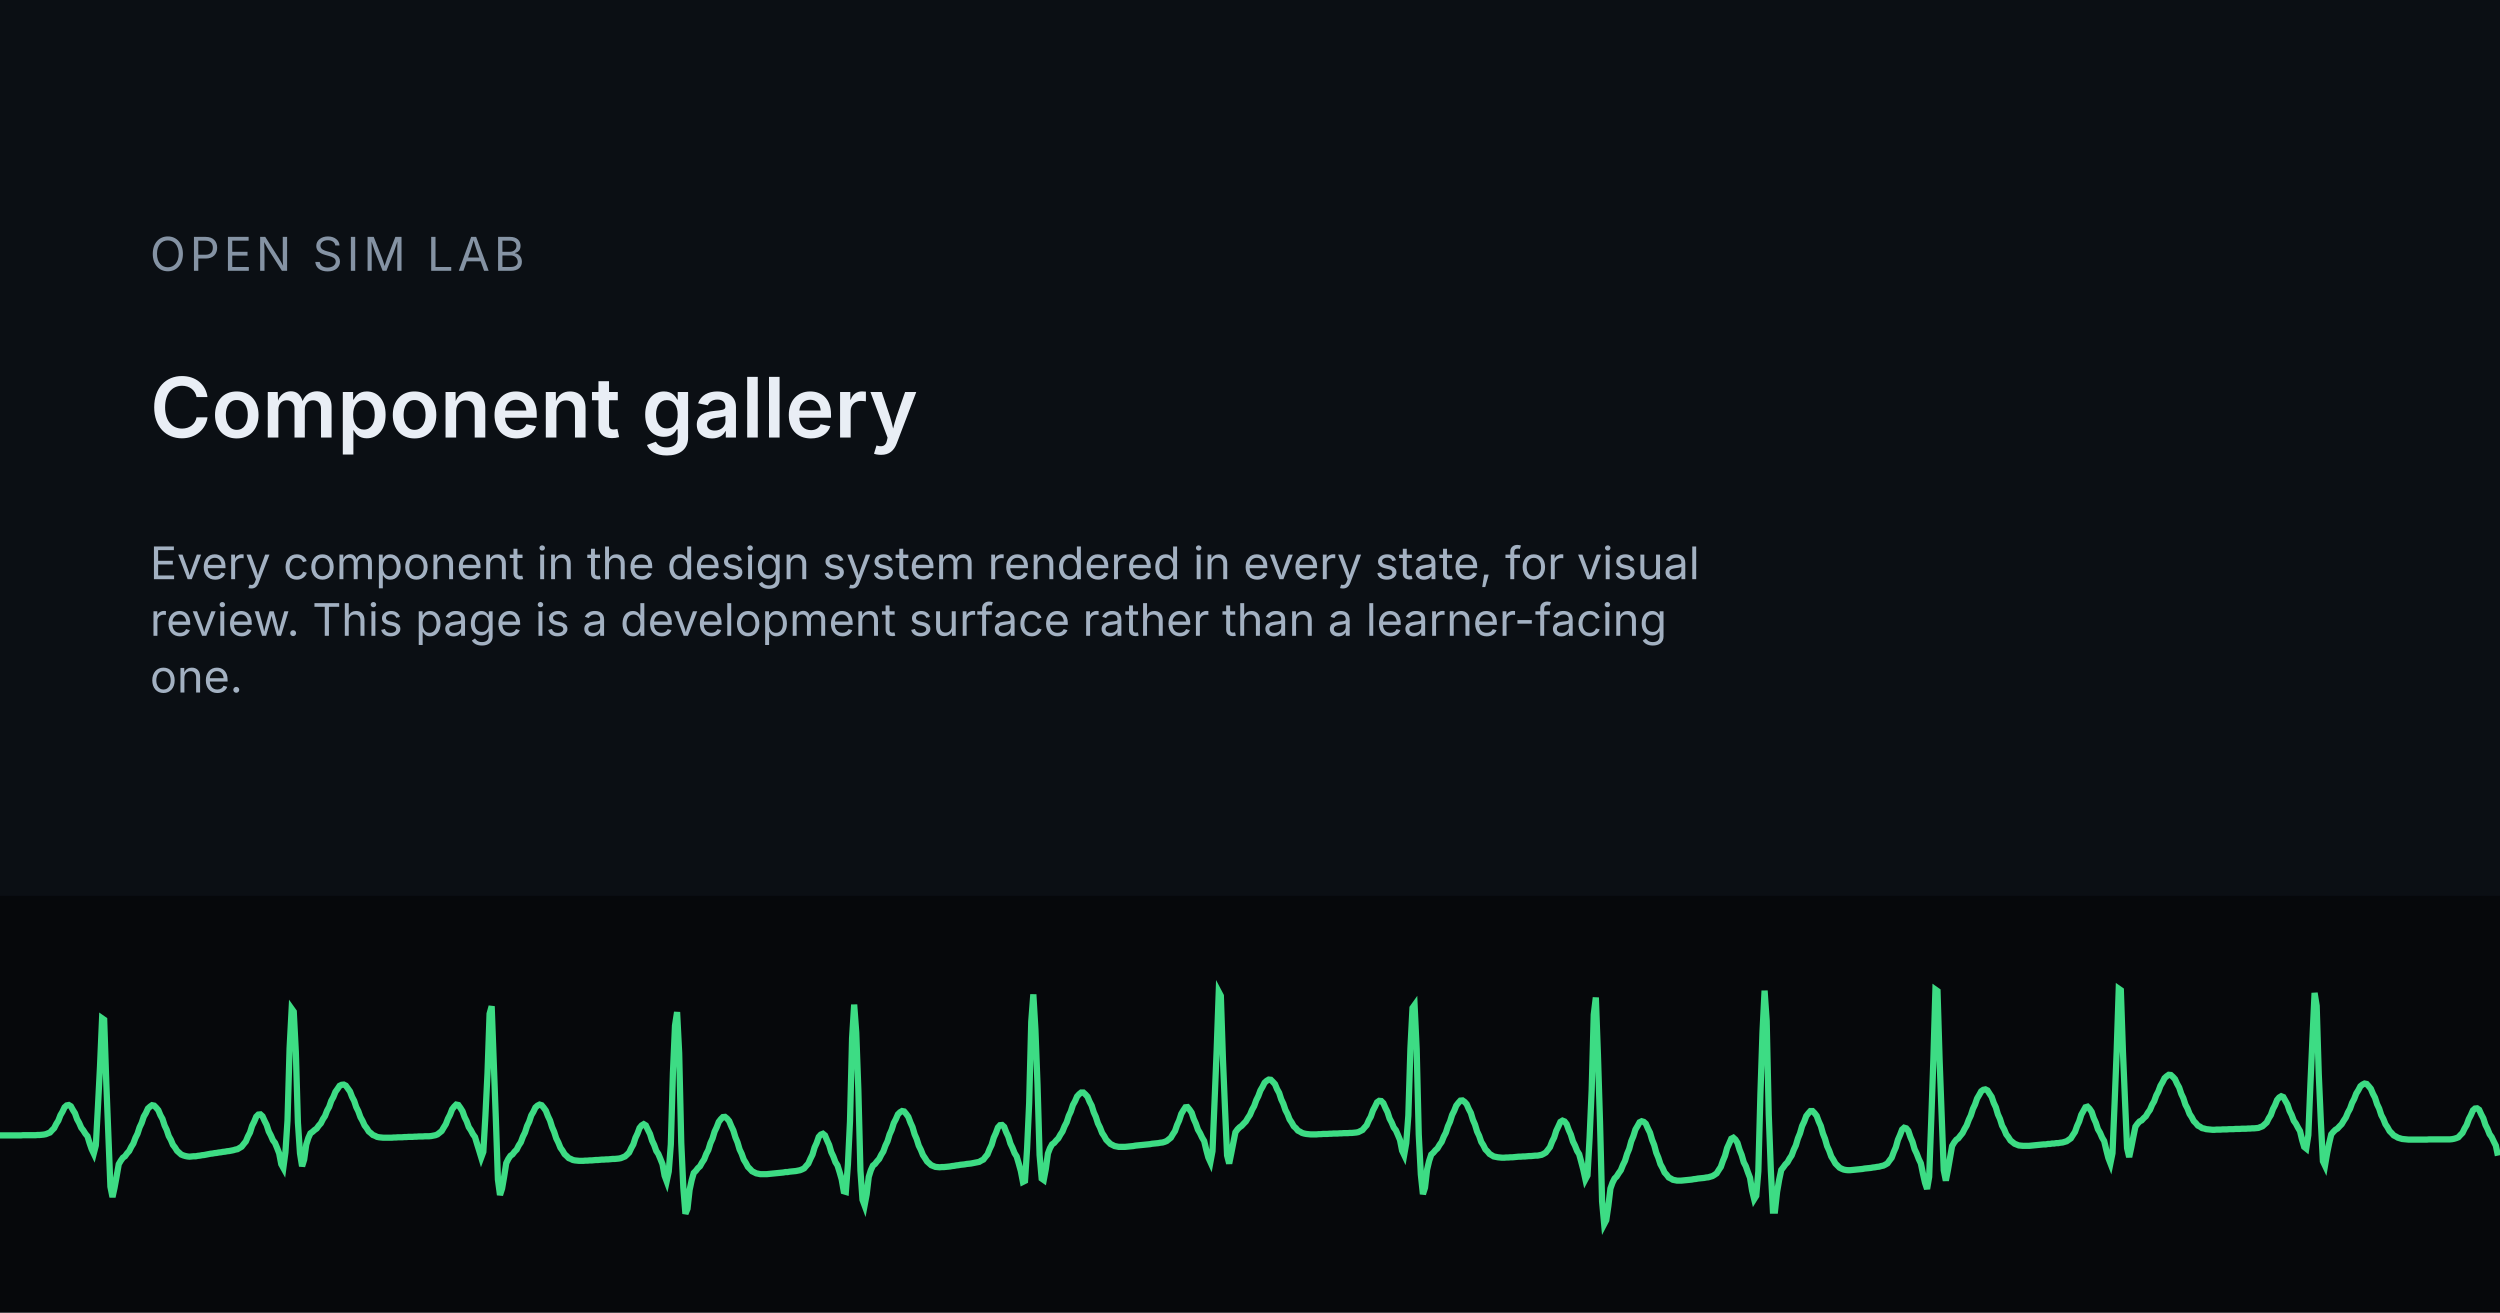
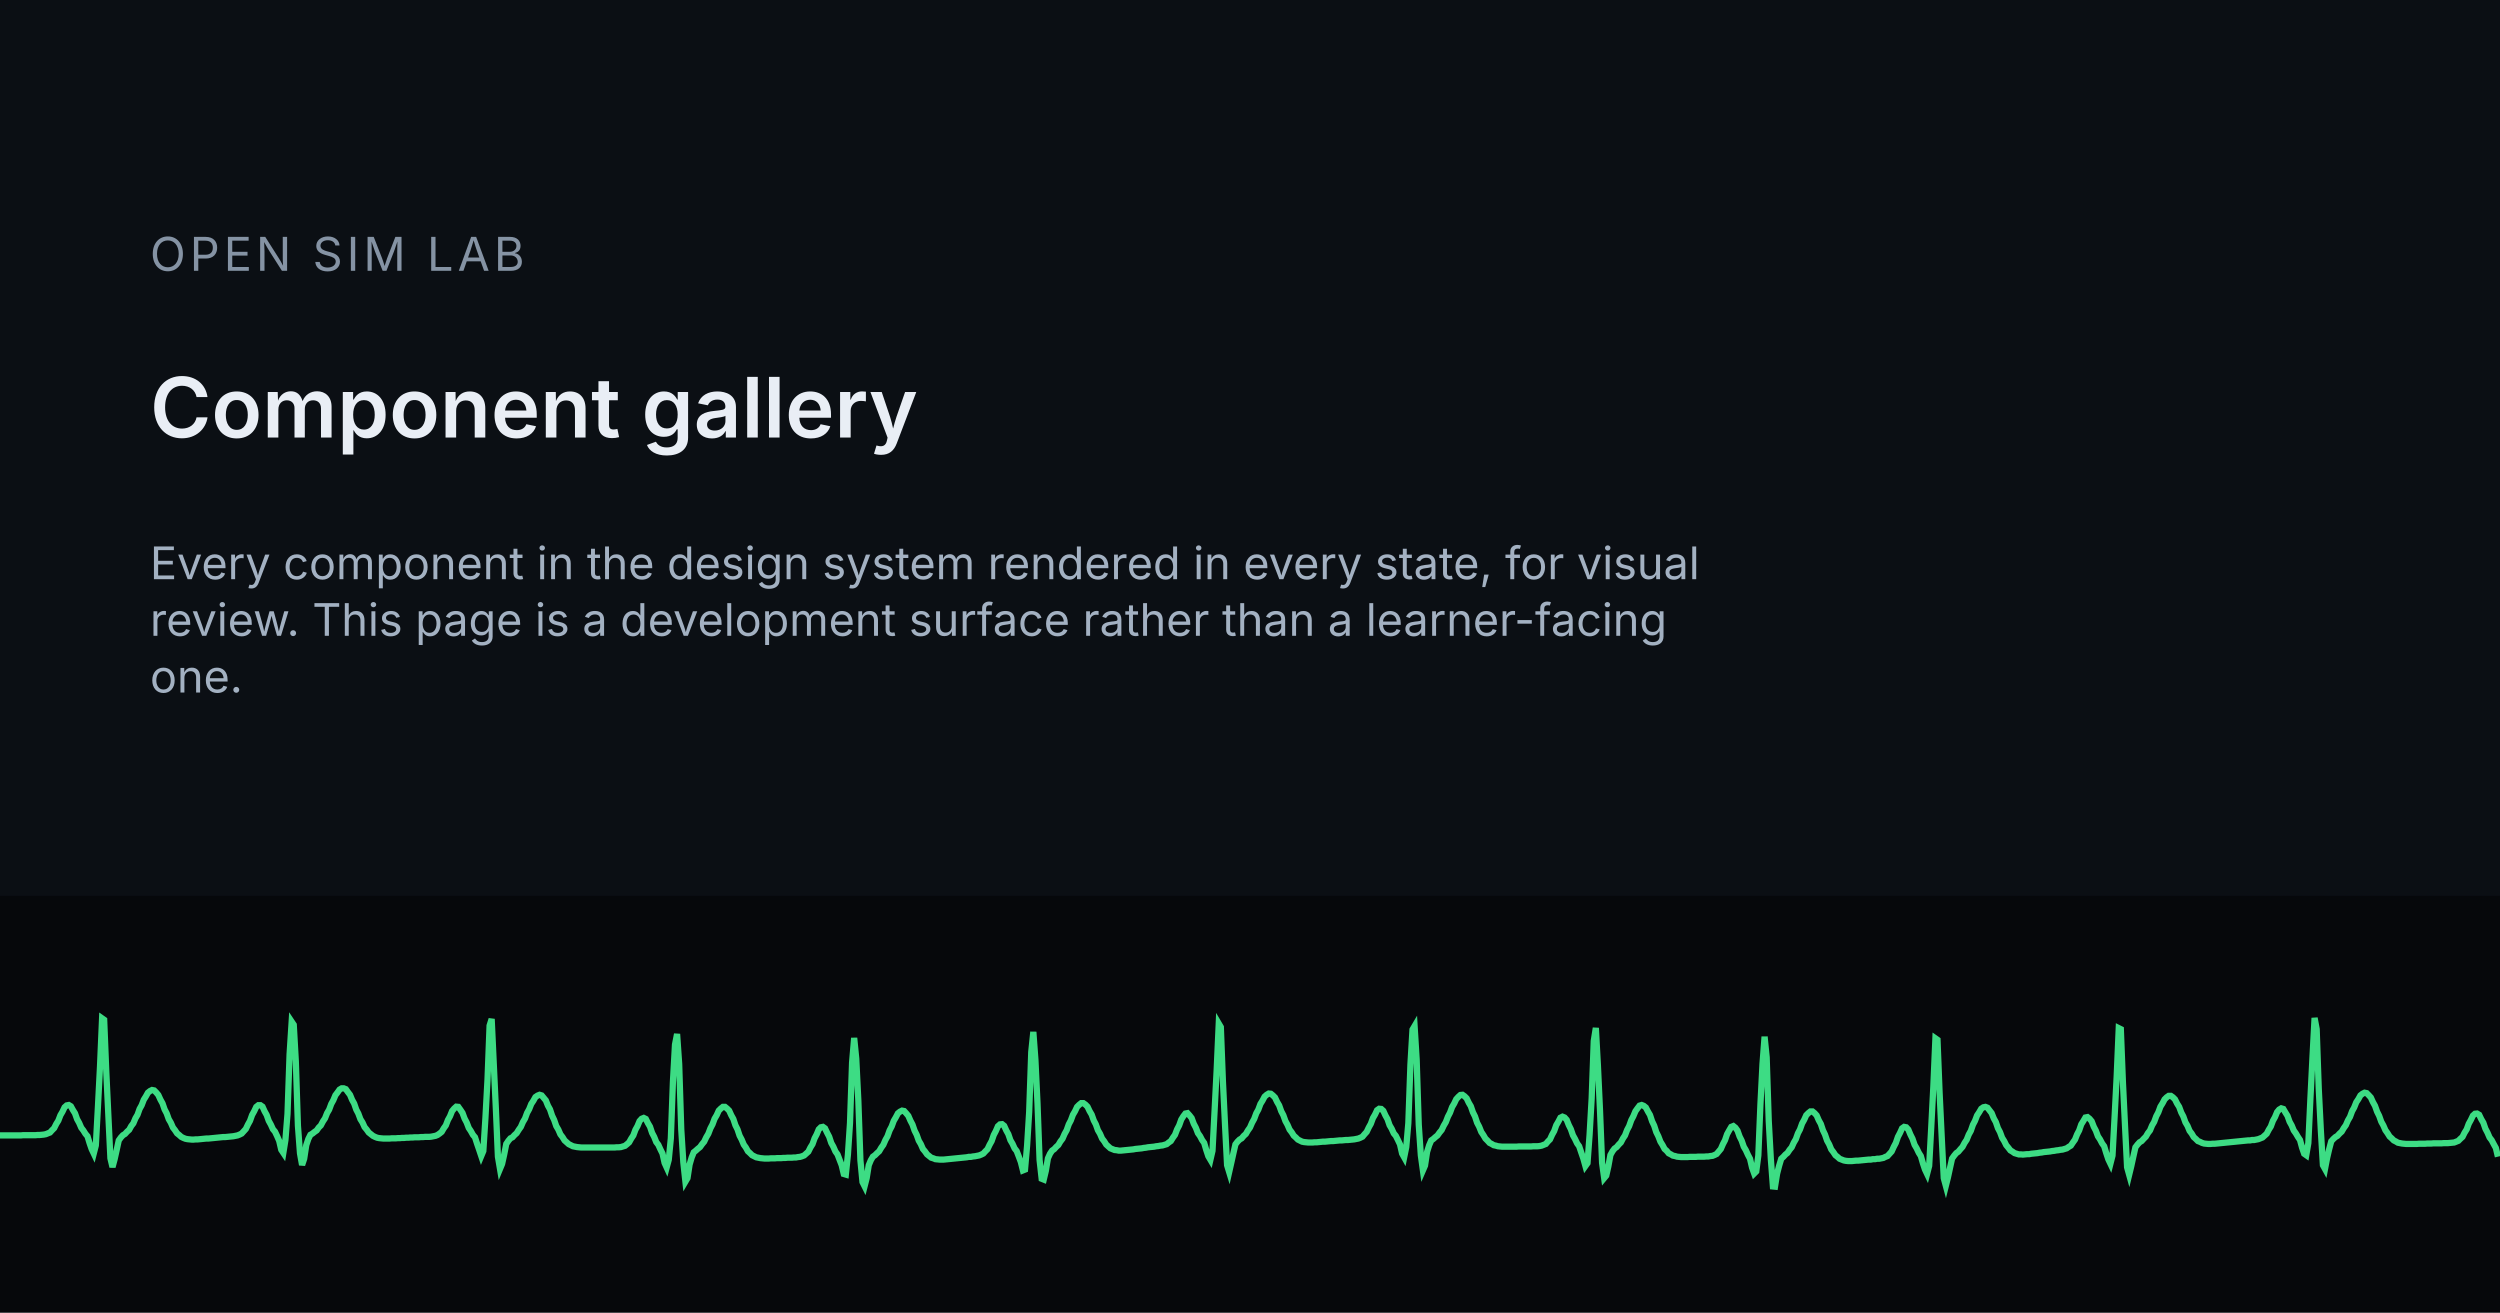
<svg xmlns="http://www.w3.org/2000/svg" width="1200" height="630" viewBox="0 0 1200 630">
  <rect width="1200" height="630" fill="#0B0F14" />
  <rect x="0" y="430" width="1200" height="200" fill="#06080B" />
  <g transform="translate(0 455)">
-     <path d="M0 90.0 L1 90.0 L2 90.0 L3 90.0 L4 90.0 L5 90.0 L6 90.0 L7 90.0 L8 90.0 L9 90.0 L10 90.0 L11 89.9 L12 89.9 L13 89.9 L14 89.9 L15 89.9 L16 89.9 L17 89.9 L18 89.8 L19 89.8 L20 89.7 L21 89.6 L22 89.4 L23 89.0 L24 88.6 L25 87.5 L26 86.5 L27 84.5 L28 82.9 L29 80.3 L30 78.6 L31 76.5 L32 75.6 L33 75.4 L34 76.0 L35 77.8 L36 79.4 L37 82.2 L38 84.0 L39 86.3 L40 87.6 L41 89.2 L42 90.4 L43 93.7 L44 96.6 L45 98.7 L46 94.8 L47 76.4 L48 57.0 L49 33.8 L50 34.5 L51 64.2 L52 89.5 L53 114.6 L54 119.6 L55 115.0 L56 109.5 L57 103.8 L58 102.1 L59 100.7 L60 100.0 L61 98.6 L62 97.5 L63 95.5 L64 93.9 L65 91.2 L66 89.2 L67 86.1 L68 84.0 L69 81.0 L70 79.3 L71 77.1 L72 76.2 L73 75.5 L74 75.7 L75 76.7 L76 77.9 L77 80.3 L78 82.1 L79 85.2 L80 87.3 L81 90.3 L82 92.1 L83 94.5 L84 95.8 L85 97.4 L86 98.3 L87 99.2 L88 99.6 L89 99.9 L90 100.1 L91 100.2 L92 100.1 L93 100.0 L94 100.0 L95 99.8 L96 99.7 L97 99.5 L98 99.4 L99 99.2 L100 99.0 L101 98.8 L102 98.7 L103 98.5 L104 98.4 L105 98.2 L106 98.1 L107 97.9 L108 97.8 L109 97.6 L110 97.5 L111 97.3 L112 97.1 L113 96.8 L114 96.6 L115 96.0 L116 95.4 L117 94.1 L118 92.9 L119 90.5 L120 88.6 L121 85.4 L122 83.4 L123 81.0 L124 80.0 L125 79.9 L126 80.8 L127 83.0 L128 85.0 L129 88.1 L130 90.0 L131 92.3 L132 93.6 L133 96.0 L134 98.6 L135 103.8 L136 105.6 L137 98.1 L138 82.9 L139 48.3 L140 29.2 L141 30.6 L142 50.0 L143 83.9 L144 98.6 L145 104.8 L146 101.6 L147 94.4 L148 91.2 L149 89.0 L150 88.3 L151 87.4 L152 86.7 L153 85.3 L154 84.2 L155 82.2 L156 80.7 L157 78.1 L158 76.3 L159 73.4 L160 71.6 L161 69.1 L162 67.7 L163 66.2 L164 65.7 L165 65.6 L166 66.1 L167 67.5 L168 68.9 L169 71.5 L170 73.4 L171 76.4 L172 78.4 L173 81.2 L174 83.0 L175 85.2 L176 86.5 L177 88.1 L178 88.9 L179 89.8 L180 90.2 L181 90.7 L182 90.9 L183 91.0 L184 91.1 L185 91.1 L186 91.1 L187 91.1 L188 91.1 L189 91.0 L190 91.0 L191 90.9 L192 90.9 L193 90.9 L194 90.8 L195 90.8 L196 90.7 L197 90.7 L198 90.7 L199 90.6 L200 90.6 L201 90.5 L202 90.5 L203 90.5 L204 90.4 L205 90.4 L206 90.4 L207 90.3 L208 90.1 L209 89.9 L210 89.5 L211 88.7 L212 87.9 L213 86.2 L214 84.6 L215 82.0 L216 80.1 L217 77.5 L218 76.2 L219 75.2 L220 75.4 L221 76.8 L222 78.4 L223 81.2 L224 83.2 L225 86.0 L226 87.5 L227 89.4 L228 90.8 L229 94.1 L230 97.3 L231 100.6 L232 97.9 L233 80.5 L234 60.2 L235 31.6 L236 28.0 L237 54.9 L238 81.9 L239 111.2 L240 118.6 L241 115.5 L242 109.7 L243 103.3 L244 101.3 L245 99.8 L246 99.1 L247 97.8 L248 96.8 L249 94.8 L250 93.3 L251 90.6 L252 88.6 L253 85.5 L254 83.4 L255 80.4 L256 78.7 L257 76.6 L258 75.7 L259 75.2 L260 75.5 L261 76.7 L262 78.1 L263 80.7 L264 82.8 L265 86.0 L266 88.3 L267 91.4 L268 93.4 L269 95.9 L270 97.3 L271 99.0 L272 99.9 L273 100.9 L274 101.3 L275 101.8 L276 102.0 L277 102.1 L278 102.2 L279 102.2 L280 102.2 L281 102.1 L282 102.1 L283 102.0 L284 102.0 L285 101.9 L286 101.8 L287 101.8 L288 101.7 L289 101.6 L290 101.6 L291 101.5 L292 101.5 L293 101.4 L294 101.3 L295 101.3 L296 101.2 L297 101.1 L298 100.9 L299 100.5 L300 100.1 L301 99.2 L302 98.2 L303 96.1 L304 94.3 L305 91.2 L306 89.1 L307 86.4 L308 85.2 L309 84.6 L310 85.2 L311 87.3 L312 89.3 L313 92.5 L314 94.6 L315 97.4 L316 98.9 L317 101.3 L318 103.8 L319 109.3 L320 112.0 L321 107.3 L322 94.3 L323 60.0 L324 37.3 L325 30.8 L326 50.5 L327 93.5 L328 115.1 L329 127.6 L330 125.2 L331 116.2 L332 111.5 L333 108.0 L334 107.0 L335 105.7 L336 104.8 L337 103.0 L338 101.5 L339 98.9 L340 97.0 L341 93.7 L342 91.5 L343 88.2 L344 86.1 L345 83.5 L346 82.2 L347 81.2 L348 81.1 L349 81.9 L350 83.1 L351 85.5 L352 87.6 L353 90.9 L354 93.3 L355 96.7 L356 98.8 L357 101.6 L358 103.2 L359 105.1 L360 106.1 L361 107.2 L362 107.7 L363 108.2 L364 108.4 L365 108.6 L366 108.6 L367 108.6 L368 108.6 L369 108.5 L370 108.4 L371 108.3 L372 108.2 L373 108.1 L374 108.0 L375 107.9 L376 107.8 L377 107.6 L378 107.6 L379 107.4 L380 107.3 L381 107.2 L382 107.1 L383 106.9 L384 106.7 L385 106.3 L386 105.8 L387 104.6 L388 103.5 L389 101.2 L390 99.2 L391 95.8 L392 93.6 L393 90.7 L394 89.6 L395 89.2 L396 90.0 L397 92.4 L398 94.6 L399 98.0 L400 100.1 L401 102.8 L402 104.4 L403 107.6 L404 111.1 L405 116.8 L406 117.1 L407 103.9 L408 83.2 L409 43.3 L410 27.2 L411 40.7 L412 68.0 L413 106.8 L414 120.9 L415 123.6 L416 118.3 L417 109.9 L418 106.7 L419 104.5 L420 103.7 L421 102.4 L422 101.3 L423 99.3 L424 97.7 L425 94.9 L426 92.8 L427 89.5 L428 87.3 L429 84.1 L430 82.2 L431 79.9 L432 78.9 L433 78.3 L434 78.5 L435 79.7 L436 81.1 L437 83.8 L438 86.0 L439 89.4 L440 91.7 L441 94.9 L442 96.9 L443 99.4 L444 100.9 L445 102.5 L446 103.4 L447 104.3 L448 104.7 L449 105.1 L450 105.2 L451 105.3 L452 105.2 L453 105.2 L454 105.1 L455 105.0 L456 104.9 L457 104.7 L458 104.6 L459 104.4 L460 104.3 L461 104.1 L462 104.0 L463 103.9 L464 103.7 L465 103.6 L466 103.5 L467 103.3 L468 103.1 L469 102.9 L470 102.7 L471 102.1 L472 101.6 L473 100.3 L474 99.1 L475 96.6 L476 94.5 L477 91.1 L478 88.9 L479 86.2 L480 85.1 L481 85.0 L482 85.9 L483 88.5 L484 90.6 L485 93.9 L486 96.0 L487 98.5 L488 100.1 L489 103.5 L490 107.1 L491 112.3 L492 111.8 L493 96.4 L494 74.4 L495 35.4 L496 22.3 L497 39.3 L498 65.4 L499 99.4 L500 110.7 L501 111.4 L502 106.1 L503 98.7 L504 96.1 L505 94.3 L506 93.6 L507 92.4 L508 91.4 L509 89.6 L510 88.1 L511 85.6 L512 83.7 L513 80.6 L514 78.5 L515 75.4 L516 73.6 L517 71.3 L518 70.2 L519 69.4 L520 69.4 L521 70.3 L522 71.4 L523 73.8 L524 75.7 L525 78.9 L526 81.1 L527 84.2 L528 86.2 L529 88.8 L530 90.3 L531 92.1 L532 93.1 L533 94.1 L534 94.6 L535 95.1 L536 95.3 L537 95.5 L538 95.5 L539 95.5 L540 95.5 L541 95.4 L542 95.3 L543 95.2 L544 95.1 L545 94.9 L546 94.8 L547 94.7 L548 94.6 L549 94.5 L550 94.4 L551 94.3 L552 94.2 L553 94.0 L554 93.9 L555 93.8 L556 93.7 L557 93.5 L558 93.4 L559 93.1 L560 92.7 L561 91.9 L562 91.1 L563 89.4 L564 87.9 L565 85.0 L566 82.8 L567 79.7 L568 78.0 L569 76.5 L570 76.4 L571 77.6 L572 79.1 L573 82.1 L574 84.3 L575 87.2 L576 88.9 L577 91.0 L578 92.7 L579 96.9 L580 100.6 L581 102.8 L582 97.5 L583 73.4 L584 49.0 L585 21.1 L586 23.0 L587 53.2 L588 77.1 L589 99.6 L590 103.5 L591 98.6 L592 93.5 L593 88.5 L594 87.1 L595 86.1 L596 85.4 L597 84.3 L598 83.3 L599 81.6 L600 80.1 L601 77.7 L602 75.9 L603 73.1 L604 71.1 L605 68.4 L606 66.7 L607 64.7 L608 63.8 L609 63.2 L610 63.3 L611 64.3 L612 65.4 L613 67.8 L614 69.6 L615 72.7 L616 74.8 L617 77.8 L618 79.7 L619 82.3 L620 83.8 L621 85.6 L622 86.5 L623 87.7 L624 88.2 L625 88.8 L626 89.1 L627 89.3 L628 89.4 L629 89.5 L630 89.5 L631 89.5 L632 89.5 L633 89.4 L634 89.4 L635 89.3 L636 89.3 L637 89.3 L638 89.2 L639 89.2 L640 89.1 L641 89.1 L642 89.1 L643 89.0 L644 89.0 L645 88.9 L646 88.9 L647 88.9 L648 88.8 L649 88.8 L650 88.7 L651 88.6 L652 88.4 L653 87.9 L654 87.4 L655 86.2 L656 85.1 L657 82.8 L658 81.0 L659 78.1 L660 76.2 L661 74.1 L662 73.4 L663 73.5 L664 74.5 L665 76.8 L666 78.8 L667 81.9 L668 83.8 L669 86.2 L670 87.5 L671 89.8 L672 92.2 L673 97.3 L674 99.4 L675 93.7 L676 80.5 L677 48.3 L678 28.8 L679 27.4 L680 48.6 L681 89.6 L682 108.7 L683 118.2 L684 115.1 L685 106.4 L686 102.2 L687 99.2 L688 98.3 L689 97.1 L690 96.2 L691 94.5 L692 93.1 L693 90.6 L694 88.7 L695 85.6 L696 83.4 L697 80.2 L698 78.2 L699 75.7 L700 74.4 L701 73.3 L702 73.2 L703 73.9 L704 75.0 L705 77.3 L706 79.2 L707 82.5 L708 84.8 L709 88.1 L710 90.2 L711 93.1 L712 94.7 L713 96.7 L714 97.7 L715 98.9 L716 99.5 L717 100.1 L718 100.3 L719 100.5 L720 100.6 L721 100.7 L722 100.7 L723 100.6 L724 100.6 L725 100.5 L726 100.5 L727 100.4 L728 100.3 L729 100.2 L730 100.2 L731 100.1 L732 100.1 L733 100.0 L734 99.9 L735 99.9 L736 99.8 L737 99.7 L738 99.7 L739 99.5 L740 99.3 L741 98.8 L742 98.2 L743 96.9 L744 95.6 L745 93.0 L746 91.0 L747 87.8 L748 85.7 L749 83.5 L750 82.9 L751 83.3 L752 84.6 L753 87.4 L754 89.6 L755 92.9 L756 94.9 L757 97.4 L758 99.0 L759 102.7 L760 106.5 L761 111.1 L762 109.2 L763 91.2 L764 68.2 L765 32.0 L766 23.8 L767 51.2 L768 83.5 L769 121.7 L770 132.6 L771 130.7 L772 123.9 L773 115.5 L774 112.7 L775 110.7 L776 109.7 L777 108.1 L778 106.7 L779 104.2 L780 102.2 L781 98.9 L782 96.5 L783 92.8 L784 90.4 L785 87.2 L786 85.5 L787 83.7 L788 83.2 L789 83.5 L790 84.4 L791 86.7 L792 88.7 L793 92.1 L794 94.6 L795 98.3 L796 100.7 L797 103.8 L798 105.6 L799 107.8 L800 108.9 L801 110.2 L802 110.7 L803 111.3 L804 111.5 L805 111.7 L806 111.7 L807 111.7 L808 111.6 L809 111.5 L810 111.4 L811 111.3 L812 111.2 L813 111.0 L814 110.9 L815 110.7 L816 110.6 L817 110.5 L818 110.4 L819 110.2 L820 110.1 L821 109.8 L822 109.5 L823 108.9 L824 108.2 L825 106.6 L826 105.1 L827 102.2 L828 99.8 L829 96.1 L830 93.9 L831 91.6 L832 91.1 L833 92.0 L834 93.6 L835 96.9 L836 99.4 L837 102.9 L838 104.8 L839 107.7 L840 110.3 L841 116.5 L842 120.6 L843 119.0 L844 107.2 L845 70.1 L846 40.4 L847 20.5 L848 35.0 L849 80.0 L850 106.7 L851 126.1 L852 126.1 L853 117.1 L854 111.3 L855 106.6 L856 105.3 L857 103.9 L858 102.9 L859 101.1 L860 99.6 L861 96.9 L862 94.8 L863 91.4 L864 89.0 L865 85.5 L866 83.4 L867 80.7 L868 79.4 L869 78.3 L870 78.3 L871 79.3 L872 80.6 L873 83.3 L874 85.5 L875 89.1 L876 91.6 L877 95.1 L878 97.3 L879 100.1 L880 101.7 L881 103.5 L882 104.5 L883 105.5 L884 106.0 L885 106.4 L886 106.6 L887 106.7 L888 106.7 L889 106.6 L890 106.5 L891 106.4 L892 106.3 L893 106.2 L894 106.1 L895 105.9 L896 105.8 L897 105.7 L898 105.6 L899 105.4 L900 105.3 L901 105.1 L902 105.0 L903 104.7 L904 104.5 L905 104.0 L906 103.4 L907 102.0 L908 100.7 L909 98.0 L910 95.7 L911 92.1 L912 89.8 L913 87.2 L914 86.3 L915 86.6 L916 87.8 L917 90.8 L918 93.1 L919 96.6 L920 98.7 L921 101.3 L922 103.4 L923 108.3 L924 112.7 L925 115.7 L926 109.9 L927 82.6 L928 54.1 L929 20.0 L930 20.7 L931 53.5 L932 80.5 L933 106.7 L934 111.7 L935 106.6 L936 100.8 L937 95.1 L938 93.4 L939 92.1 L940 91.4 L941 90.1 L942 88.9 L943 86.9 L944 85.2 L945 82.5 L946 80.4 L947 77.3 L948 75.2 L949 72.3 L950 70.6 L951 68.8 L952 68.1 L953 67.9 L954 68.4 L955 70.0 L956 71.5 L957 74.4 L958 76.5 L959 79.9 L960 82.1 L961 85.3 L962 87.1 L963 89.5 L964 90.8 L965 92.4 L966 93.2 L967 94.0 L968 94.4 L969 94.8 L970 94.9 L971 95.0 L972 95.0 L973 95.0 L974 95.0 L975 94.9 L976 94.8 L977 94.7 L978 94.6 L979 94.5 L980 94.4 L981 94.3 L982 94.3 L983 94.1 L984 94.1 L985 93.9 L986 93.9 L987 93.7 L988 93.7 L989 93.5 L990 93.4 L991 93.1 L992 92.8 L993 92.1 L994 91.4 L995 89.8 L996 88.3 L997 85.5 L998 83.3 L999 80.1 L1000 78.3 L1001 76.5 L1002 76.2 L1003 77.2 L1004 78.7 L1005 81.7 L1006 83.9 L1007 87.0 L1008 88.7 L1009 91.0 L1010 92.7 L1011 96.9 L1012 100.8 L1013 103.4 L1014 98.5 L1015 74.7 L1016 49.7 L1017 19.6 L1018 20.3 L1019 49.5 L1020 73.3 L1021 96.1 L1022 100.4 L1023 95.8 L1024 90.7 L1025 85.8 L1026 84.4 L1027 83.3 L1028 82.8 L1029 81.7 L1030 80.8 L1031 79.1 L1032 77.7 L1033 75.3 L1034 73.6 L1035 70.8 L1036 68.9 L1037 66.2 L1038 64.5 L1039 62.5 L1040 61.6 L1041 60.9 L1042 61.0 L1043 61.9 L1044 63.0 L1045 65.2 L1046 67.0 L1047 70.0 L1048 72.1 L1049 75.2 L1050 77.1 L1051 79.7 L1052 81.2 L1053 83.1 L1054 84.1 L1055 85.3 L1056 85.8 L1057 86.5 L1058 86.7 L1059 87.0 L1060 87.1 L1061 87.2 L1062 87.3 L1063 87.3 L1064 87.2 L1065 87.2 L1066 87.2 L1067 87.1 L1068 87.1 L1069 87.1 L1070 87.0 L1071 87.0 L1072 87.0 L1073 86.9 L1074 86.9 L1075 86.9 L1076 86.8 L1077 86.8 L1078 86.8 L1079 86.7 L1080 86.7 L1081 86.6 L1082 86.6 L1083 86.5 L1084 86.4 L1085 86.0 L1086 85.6 L1087 84.7 L1088 83.8 L1089 81.8 L1090 80.2 L1091 77.4 L1092 75.5 L1093 73.0 L1094 71.8 L1095 71.2 L1096 71.6 L1097 73.4 L1098 75.2 L1099 78.2 L1100 80.2 L1101 82.9 L1102 84.3 L1103 86.2 L1104 87.9 L1105 92.1 L1106 95.5 L1107 96.3 L1108 89.8 L1109 65.4 L1110 42.9 L1111 21.6 L1112 27.8 L1113 60.5 L1114 83.2 L1115 102.4 L1116 104.5 L1117 98.6 L1118 93.7 L1119 89.5 L1120 88.3 L1121 87.3 L1122 86.7 L1123 85.6 L1124 84.6 L1125 82.9 L1126 81.4 L1127 79.0 L1128 77.2 L1129 74.4 L1130 72.5 L1131 69.9 L1132 68.3 L1133 66.4 L1134 65.6 L1135 65.1 L1136 65.3 L1137 66.4 L1138 67.6 L1139 70.0 L1140 71.9 L1141 75.0 L1142 77.1 L1143 80.2 L1144 82.1 L1145 84.6 L1146 86.1 L1147 87.9 L1148 88.9 L1149 90.0 L1150 90.5 L1151 91.1 L1152 91.4 L1153 91.7 L1154 91.8 L1155 91.9 L1156 92.0 L1157 92.0 L1158 92.0 L1159 92.0 L1160 92.0 L1161 92.0 L1162 92.0 L1163 92.0 L1164 92.0 L1165 92.0 L1166 91.9 L1167 91.9 L1168 91.9 L1169 91.9 L1170 91.9 L1171 91.9 L1172 91.9 L1173 91.9 L1174 91.9 L1175 91.9 L1176 91.9 L1177 91.8 L1178 91.6 L1179 91.3 L1180 90.9 L1181 89.8 L1182 88.8 L1183 86.7 L1184 85.0 L1185 82.2 L1186 80.3 L1187 78.0 L1188 77.1 L1189 77.0 L1190 77.7 L1191 79.9 L1192 81.8 L1193 84.9 L1194 86.9 L1195 89.4 L1196 90.8 L1197 92.9 L1198 94.9 L1199 99.7" fill="none" stroke="#3DDC84" stroke-width="3" />
+     <path d="M0 90.0 L1 90.0 L2 90.0 L3 90.0 L4 90.0 L5 90.0 L6 90.0 L7 90.0 L8 90.0 L9 90.0 L10 90.0 L11 89.9 L12 89.9 L13 89.9 L14 89.9 L15 89.9 L16 89.9 L17 89.9 L18 89.8 L19 89.8 L20 89.7 L21 89.6 L22 89.4 L23 89.0 L24 88.6 L25 87.5 L26 86.5 L27 84.5 L28 82.9 L29 80.3 L30 78.6 L31 76.5 L32 75.6 L33 75.4 L34 76.0 L35 77.8 L36 79.4 L37 82.2 L38 84.0 L39 86.3 L40 87.6 L41 89.2 L42 90.4 L43 93.7 L44 96.6 L45 98.7 L46 94.8 L47 76.4 L48 57.0 L49 33.8 L50 34.5 L51 59.1 L52 80.2 L53 101.0 L54 105.2 L55 101.5 L56 97.0 L57 92.4 L58 91.0 L59 89.9 L60 89.3 L61 88.2 L62 87.3 L63 85.5 L64 84.2 L65 81.8 L66 80.1 L67 77.3 L68 75.5 L69 72.9 L70 71.3 L71 69.5 L72 68.7 L73 68.2 L74 68.4 L75 69.4 L76 70.6 L77 72.8 L78 74.6 L79 77.5 L80 79.4 L81 82.2 L82 83.9 L83 86.2 L84 87.5 L85 89.0 L86 89.8 L87 90.7 L88 91.2 L89 91.6 L90 91.8 L91 91.9 L92 92.0 L93 92.0 L94 91.9 L95 91.9 L96 91.8 L97 91.7 L98 91.6 L99 91.5 L100 91.5 L101 91.4 L102 91.3 L103 91.2 L104 91.1 L105 91.0 L106 90.9 L107 90.8 L108 90.8 L109 90.7 L110 90.6 L111 90.5 L112 90.4 L113 90.2 L114 90.0 L115 89.6 L116 89.1 L117 88.0 L118 86.9 L119 84.8 L120 83.0 L121 80.2 L122 78.4 L123 76.3 L124 75.5 L125 75.5 L126 76.2 L127 78.4 L128 80.2 L129 83.0 L130 84.8 L131 87.0 L132 88.2 L133 90.3 L134 92.6 L135 96.9 L136 98.4 L137 92.2 L138 79.7 L139 51.1 L140 35.4 L141 36.9 L142 54.6 L143 85.3 L144 98.6 L145 104.2 L146 101.2 L147 94.7 L148 91.7 L149 89.7 L150 89.1 L151 88.3 L152 87.6 L153 86.2 L154 85.2 L155 83.3 L156 81.8 L157 79.3 L158 77.6 L159 74.9 L160 73.1 L161 70.7 L162 69.4 L163 68.0 L164 67.4 L165 67.4 L166 67.8 L167 69.2 L168 70.5 L169 72.9 L170 74.7 L171 77.6 L172 79.5 L173 82.2 L174 83.8 L175 86.0 L176 87.2 L177 88.6 L178 89.4 L179 90.2 L180 90.7 L181 91.1 L182 91.3 L183 91.4 L184 91.5 L185 91.5 L186 91.5 L187 91.5 L188 91.4 L189 91.4 L190 91.4 L191 91.3 L192 91.3 L193 91.2 L194 91.2 L195 91.1 L196 91.1 L197 91.0 L198 91.0 L199 90.9 L200 90.9 L201 90.9 L202 90.8 L203 90.8 L204 90.7 L205 90.7 L206 90.7 L207 90.6 L208 90.4 L209 90.2 L210 89.8 L211 89.1 L212 88.3 L213 86.6 L214 85.2 L215 82.6 L216 80.8 L217 78.3 L218 77.1 L219 76.2 L220 76.3 L221 77.7 L222 79.2 L223 81.9 L224 83.8 L225 86.4 L226 87.9 L227 89.7 L228 90.9 L229 94.0 L230 96.9 L231 99.9 L232 97.5 L233 81.7 L234 63.3 L235 37.3 L236 34.1 L237 55.5 L238 76.9 L239 100.2 L240 106.1 L241 103.7 L242 99.2 L243 94.1 L244 92.6 L245 91.4 L246 90.9 L247 89.8 L248 88.9 L249 87.3 L250 85.9 L251 83.6 L252 81.9 L253 79.2 L254 77.4 L255 74.9 L256 73.4 L257 71.6 L258 70.9 L259 70.5 L260 70.8 L261 72.0 L262 73.2 L263 75.7 L264 77.5 L265 80.5 L266 82.6 L267 85.5 L268 87.2 L269 89.5 L270 90.8 L271 92.4 L272 93.3 L273 94.2 L274 94.7 L275 95.2 L276 95.4 L277 95.6 L278 95.7 L279 95.8 L280 95.8 L281 95.8 L282 95.8 L283 95.8 L284 95.8 L285 95.8 L286 95.8 L287 95.8 L288 95.8 L289 95.8 L290 95.8 L291 95.8 L292 95.8 L293 95.8 L294 95.8 L295 95.8 L296 95.7 L297 95.7 L298 95.6 L299 95.3 L300 95.0 L301 94.2 L302 93.3 L303 91.5 L304 90.0 L305 87.3 L306 85.5 L307 83.1 L308 82.0 L309 81.6 L310 82.1 L311 84.1 L312 85.8 L313 88.8 L314 90.7 L315 93.2 L316 94.5 L317 96.7 L318 98.7 L319 103.2 L320 105.4 L321 101.7 L322 91.4 L323 64.3 L324 46.4 L325 41.3 L326 55.7 L327 87.1 L328 103.0 L329 112.2 L330 110.5 L331 104.0 L332 100.6 L333 98.1 L334 97.3 L335 96.4 L336 95.6 L337 94.2 L338 93.0 L339 90.9 L340 89.2 L341 86.6 L342 84.7 L343 82.0 L344 80.3 L345 78.1 L346 77.1 L347 76.3 L348 76.3 L349 77.1 L350 78.1 L351 80.3 L352 82.1 L353 85.1 L354 87.1 L355 90.1 L356 92.0 L357 94.4 L358 95.8 L359 97.6 L360 98.5 L361 99.5 L362 100.0 L363 100.5 L364 100.7 L365 100.9 L366 101.0 L367 101.1 L368 101.1 L369 101.1 L370 101.0 L371 101.0 L372 101.0 L373 100.9 L374 100.9 L375 100.9 L376 100.8 L377 100.8 L378 100.7 L379 100.7 L380 100.7 L381 100.6 L382 100.6 L383 100.4 L384 100.3 L385 100.0 L386 99.6 L387 98.7 L388 97.8 L389 95.8 L390 94.2 L391 91.4 L392 89.5 L393 87.1 L394 86.1 L395 85.9 L396 86.6 L397 88.7 L398 90.6 L399 93.6 L400 95.4 L401 97.7 L402 99.1 L403 101.7 L404 104.3 L405 108.5 L406 108.8 L407 99.2 L408 84.1 L409 55.0 L410 43.2 L411 53.2 L412 73.3 L413 102.0 L414 112.4 L415 114.4 L416 110.5 L417 104.3 L418 101.9 L419 100.2 L420 99.5 L421 98.5 L422 97.6 L423 95.9 L424 94.5 L425 92.2 L426 90.4 L427 87.6 L428 85.7 L429 83.0 L430 81.3 L431 79.4 L432 78.6 L433 78.1 L434 78.3 L435 79.4 L436 80.6 L437 82.9 L438 84.8 L439 87.7 L440 89.7 L441 92.5 L442 94.2 L443 96.5 L444 97.7 L445 99.1 L446 99.9 L447 100.7 L448 101.0 L449 101.4 L450 101.5 L451 101.6 L452 101.6 L453 101.6 L454 101.5 L455 101.4 L456 101.3 L457 101.2 L458 101.1 L459 101.0 L460 100.9 L461 100.8 L462 100.7 L463 100.6 L464 100.5 L465 100.3 L466 100.3 L467 100.1 L468 100.0 L469 99.8 L470 99.6 L471 99.2 L472 98.7 L473 97.6 L474 96.6 L475 94.5 L476 92.7 L477 89.8 L478 87.9 L479 85.6 L480 84.7 L481 84.6 L482 85.4 L483 87.6 L484 89.4 L485 92.3 L486 94.0 L487 96.2 L488 97.5 L489 100.1 L490 102.8 L491 106.8 L492 106.4 L493 95.0 L494 78.8 L495 50.0 L496 40.3 L497 53.8 L498 74.6 L499 101.8 L500 110.8 L501 111.2 L502 107.0 L503 101.0 L504 98.8 L505 97.3 L506 96.6 L507 95.5 L508 94.6 L509 92.9 L510 91.6 L511 89.3 L512 87.5 L513 84.7 L514 82.8 L515 80.1 L516 78.4 L517 76.3 L518 75.3 L519 74.5 L520 74.5 L521 75.2 L522 76.2 L523 78.3 L524 80.0 L525 82.8 L526 84.7 L527 87.5 L528 89.2 L529 91.5 L530 92.8 L531 94.4 L532 95.3 L533 96.2 L534 96.6 L535 97.0 L536 97.1 L537 97.3 L538 97.3 L539 97.2 L540 97.1 L541 97.0 L542 96.9 L543 96.8 L544 96.7 L545 96.5 L546 96.4 L547 96.3 L548 96.2 L549 96.0 L550 95.9 L551 95.7 L552 95.6 L553 95.5 L554 95.4 L555 95.2 L556 95.1 L557 94.9 L558 94.8 L559 94.5 L560 94.2 L561 93.4 L562 92.7 L563 91.1 L564 89.7 L565 87.1 L566 85.2 L567 82.4 L568 80.8 L569 79.5 L570 79.3 L571 80.4 L572 81.7 L573 84.4 L574 86.3 L575 88.9 L576 90.3 L577 92.2 L578 93.6 L579 97.0 L580 100.0 L581 101.7 L582 97.4 L583 78.2 L584 58.6 L585 36.3 L586 38.0 L587 64.1 L588 84.8 L589 104.3 L590 107.6 L591 103.2 L592 98.7 L593 94.3 L594 93.0 L595 92.0 L596 91.4 L597 90.2 L598 89.3 L599 87.6 L600 86.2 L601 83.9 L602 82.1 L603 79.4 L604 77.6 L605 74.9 L606 73.3 L607 71.4 L608 70.5 L609 69.9 L610 70.0 L611 70.8 L612 71.8 L613 73.9 L614 75.6 L615 78.4 L616 80.3 L617 83.1 L618 84.9 L619 87.2 L620 88.5 L621 90.1 L622 91.0 L623 92.0 L624 92.5 L625 93.0 L626 93.2 L627 93.3 L628 93.4 L629 93.4 L630 93.4 L631 93.3 L632 93.3 L633 93.2 L634 93.1 L635 93.0 L636 93.0 L637 92.9 L638 92.8 L639 92.7 L640 92.7 L641 92.6 L642 92.5 L643 92.4 L644 92.4 L645 92.3 L646 92.2 L647 92.2 L648 92.1 L649 92.0 L650 91.9 L651 91.7 L652 91.5 L653 91.1 L654 90.6 L655 89.4 L656 88.3 L657 86.2 L658 84.4 L659 81.7 L660 80.0 L661 77.9 L662 77.2 L663 77.3 L664 78.2 L665 80.4 L666 82.2 L667 85.1 L668 86.8 L669 89.0 L670 90.2 L671 92.2 L672 94.3 L673 98.7 L674 100.5 L675 95.6 L676 84.1 L677 56.1 L678 39.2 L679 37.5 L680 53.7 L681 84.9 L682 99.5 L683 106.8 L684 104.5 L685 97.9 L686 94.7 L687 92.4 L688 91.7 L689 90.8 L690 90.0 L691 88.6 L692 87.4 L693 85.3 L694 83.6 L695 81.0 L696 79.1 L697 76.4 L698 74.7 L699 72.6 L700 71.5 L701 70.6 L702 70.5 L703 71.2 L704 72.2 L705 74.3 L706 76.0 L707 78.9 L708 80.9 L709 83.9 L710 85.8 L711 88.3 L712 89.8 L713 91.5 L714 92.5 L715 93.6 L716 94.1 L717 94.7 L718 94.9 L719 95.2 L720 95.3 L721 95.4 L722 95.4 L723 95.4 L724 95.4 L725 95.4 L726 95.4 L727 95.4 L728 95.4 L729 95.3 L730 95.3 L731 95.3 L732 95.3 L733 95.3 L734 95.3 L735 95.3 L736 95.2 L737 95.2 L738 95.2 L739 95.1 L740 94.9 L741 94.5 L742 94.1 L743 92.9 L744 91.9 L745 89.7 L746 87.9 L747 85.1 L748 83.4 L749 81.5 L750 81.0 L751 81.4 L752 82.5 L753 85.0 L754 87.0 L755 89.9 L756 91.7 L757 93.8 L758 95.2 L759 98.2 L760 101.1 L761 104.7 L762 103.3 L763 89.7 L764 72.2 L765 44.7 L766 38.4 L767 56.6 L768 78.0 L769 103.2 L770 110.5 L771 109.3 L772 104.9 L773 99.4 L774 97.6 L775 96.3 L776 95.6 L777 94.4 L778 93.4 L779 91.5 L780 90.0 L781 87.4 L782 85.5 L783 82.7 L784 80.8 L785 78.4 L786 77.0 L787 75.7 L788 75.4 L789 75.8 L790 76.6 L791 78.5 L792 80.2 L793 83.2 L794 85.3 L795 88.4 L796 90.4 L797 93.0 L798 94.6 L799 96.5 L800 97.4 L801 98.6 L802 99.1 L803 99.7 L804 99.9 L805 100.2 L806 100.3 L807 100.4 L808 100.4 L809 100.4 L810 100.4 L811 100.3 L812 100.3 L813 100.3 L814 100.3 L815 100.2 L816 100.2 L817 100.2 L818 100.2 L819 100.1 L820 100.1 L821 99.9 L822 99.8 L823 99.4 L824 98.9 L825 97.7 L826 96.5 L827 94.2 L828 92.3 L829 89.4 L830 87.6 L831 85.9 L832 85.5 L833 86.3 L834 87.7 L835 90.5 L836 92.5 L837 95.4 L838 97.1 L839 99.3 L840 101.2 L841 105.5 L842 108.3 L843 107.3 L844 99.6 L845 75.2 L846 55.7 L847 42.6 L848 52.5 L849 83.1 L850 101.3 L851 114.5 L852 114.6 L853 108.4 L854 104.5 L855 101.2 L856 100.3 L857 99.2 L858 98.4 L859 96.9 L860 95.7 L861 93.5 L862 91.8 L863 89.0 L864 87.1 L865 84.3 L866 82.5 L867 80.3 L868 79.3 L869 78.5 L870 78.5 L871 79.3 L872 80.4 L873 82.7 L874 84.5 L875 87.5 L876 89.6 L877 92.5 L878 94.3 L879 96.7 L880 98.0 L881 99.5 L882 100.3 L883 101.2 L884 101.6 L885 102.0 L886 102.2 L887 102.3 L888 102.3 L889 102.3 L890 102.2 L891 102.1 L892 102.1 L893 102.0 L894 101.9 L895 101.8 L896 101.7 L897 101.6 L898 101.6 L899 101.4 L900 101.4 L901 101.2 L902 101.2 L903 101.0 L904 100.8 L905 100.3 L906 99.9 L907 98.8 L908 97.7 L909 95.5 L910 93.6 L911 90.7 L912 88.8 L913 86.6 L914 85.9 L915 86.1 L916 87.2 L917 89.6 L918 91.6 L919 94.5 L920 96.2 L921 98.3 L922 99.9 L923 103.4 L924 106.4 L925 108.5 L926 104.6 L927 86.0 L928 66.6 L929 43.4 L930 44.1 L931 69.4 L932 90.3 L933 110.5 L934 114.2 L935 110.2 L936 105.6 L937 101.1 L938 99.7 L939 98.5 L940 97.8 L941 96.6 L942 95.5 L943 93.6 L944 92.1 L945 89.6 L946 87.8 L947 84.9 L948 83.0 L949 80.4 L950 78.9 L951 77.2 L952 76.5 L953 76.3 L954 76.7 L955 78.0 L956 79.3 L957 81.8 L958 83.6 L959 86.5 L960 88.4 L961 91.1 L962 92.7 L963 94.7 L964 95.9 L965 97.2 L966 97.8 L967 98.5 L968 98.8 L969 99.1 L970 99.1 L971 99.2 L972 99.1 L973 99.0 L974 99.0 L975 98.8 L976 98.7 L977 98.6 L978 98.5 L979 98.3 L980 98.2 L981 98.0 L982 97.9 L983 97.8 L984 97.7 L985 97.5 L986 97.4 L987 97.2 L988 97.1 L989 96.9 L990 96.8 L991 96.5 L992 96.2 L993 95.5 L994 94.9 L995 93.4 L996 92.0 L997 89.5 L998 87.6 L999 84.7 L1000 83.1 L1001 81.4 L1002 81.2 L1003 82.0 L1004 83.2 L1005 85.8 L1006 87.7 L1007 90.4 L1008 91.9 L1009 93.8 L1010 95.2 L1011 98.5 L1012 101.5 L1013 103.6 L1014 99.7 L1015 81.2 L1016 61.8 L1017 38.5 L1018 39.0 L1019 64.5 L1020 85.3 L1021 105.3 L1022 108.9 L1023 104.8 L1024 100.2 L1025 95.7 L1026 94.4 L1027 93.3 L1028 92.7 L1029 91.6 L1030 90.6 L1031 88.9 L1032 87.6 L1033 85.2 L1034 83.5 L1035 80.8 L1036 78.9 L1037 76.2 L1038 74.6 L1039 72.7 L1040 71.7 L1041 71.0 L1042 71.0 L1043 71.7 L1044 72.7 L1045 74.7 L1046 76.3 L1047 79.0 L1048 80.9 L1049 83.7 L1050 85.4 L1051 87.8 L1052 89.1 L1053 90.8 L1054 91.7 L1055 92.7 L1056 93.1 L1057 93.6 L1058 93.9 L1059 94.0 L1060 94.1 L1061 94.1 L1062 94.0 L1063 94.0 L1064 93.9 L1065 93.8 L1066 93.7 L1067 93.6 L1068 93.5 L1069 93.4 L1070 93.3 L1071 93.2 L1072 93.1 L1073 93.0 L1074 92.9 L1075 92.8 L1076 92.7 L1077 92.6 L1078 92.5 L1079 92.4 L1080 92.4 L1081 92.2 L1082 92.2 L1083 92.0 L1084 91.8 L1085 91.4 L1086 91.0 L1087 90.1 L1088 89.2 L1089 87.3 L1090 85.7 L1091 83.0 L1092 81.2 L1093 78.8 L1094 77.6 L1095 77.0 L1096 77.3 L1097 79.0 L1098 80.6 L1099 83.4 L1100 85.2 L1101 87.6 L1102 89.0 L1103 90.7 L1104 92.2 L1105 95.9 L1106 98.8 L1107 99.5 L1108 93.7 L1109 72.2 L1110 52.3 L1111 33.6 L1112 39.0 L1113 67.6 L1114 87.5 L1115 104.3 L1116 106.1 L1117 100.9 L1118 96.6 L1119 92.8 L1120 91.7 L1121 90.8 L1122 90.2 L1123 89.1 L1124 88.2 L1125 86.5 L1126 85.1 L1127 82.8 L1128 81.1 L1129 78.4 L1130 76.6 L1131 74.1 L1132 72.6 L1133 70.8 L1134 70.0 L1135 69.5 L1136 69.7 L1137 70.7 L1138 71.8 L1139 74.0 L1140 75.8 L1141 78.6 L1142 80.6 L1143 83.4 L1144 85.2 L1145 87.5 L1146 88.9 L1147 90.5 L1148 91.4 L1149 92.4 L1150 92.9 L1151 93.5 L1152 93.7 L1153 93.9 L1154 94.0 L1155 94.1 L1156 94.1 L1157 94.1 L1158 94.1 L1159 94.1 L1160 94.1 L1161 94.0 L1162 94.0 L1163 94.0 L1164 94.0 L1165 93.9 L1166 93.9 L1167 93.9 L1168 93.8 L1169 93.8 L1170 93.8 L1171 93.8 L1172 93.8 L1173 93.7 L1174 93.7 L1175 93.7 L1176 93.6 L1177 93.5 L1178 93.4 L1179 93.0 L1180 92.6 L1181 91.6 L1182 90.7 L1183 88.7 L1184 87.1 L1185 84.4 L1186 82.6 L1187 80.5 L1188 79.6 L1189 79.5 L1190 80.1 L1191 82.2 L1192 83.9 L1193 86.8 L1194 88.7 L1195 91.0 L1196 92.3 L1197 94.2 L1198 96.0 L1199 100.2" fill="none" stroke="#3DDC84" stroke-width="3" />
  </g>
  <text x="72" y="130" font-family="Inter, system-ui, sans-serif" font-size="22.4" letter-spacing="2" fill="#8593A4">OPEN SIM LAB</text>
  <text x="72" y="210" font-family="Inter, system-ui, sans-serif" font-size="40" font-weight="600" fill="#E9EEF5">Component gallery</text>
  <text x="72" y="278" font-family="Inter, system-ui, sans-serif" font-size="21.6" fill="#A3B1C2">Every component in the design system rendered in every state, for visual</text>
  <text x="72" y="305.2" font-family="Inter, system-ui, sans-serif" font-size="21.6" fill="#A3B1C2">review. This page is a development surface rather than a learner-facing</text>
  <text x="72" y="332.4" font-family="Inter, system-ui, sans-serif" font-size="21.6" fill="#A3B1C2">one.</text>
</svg>
